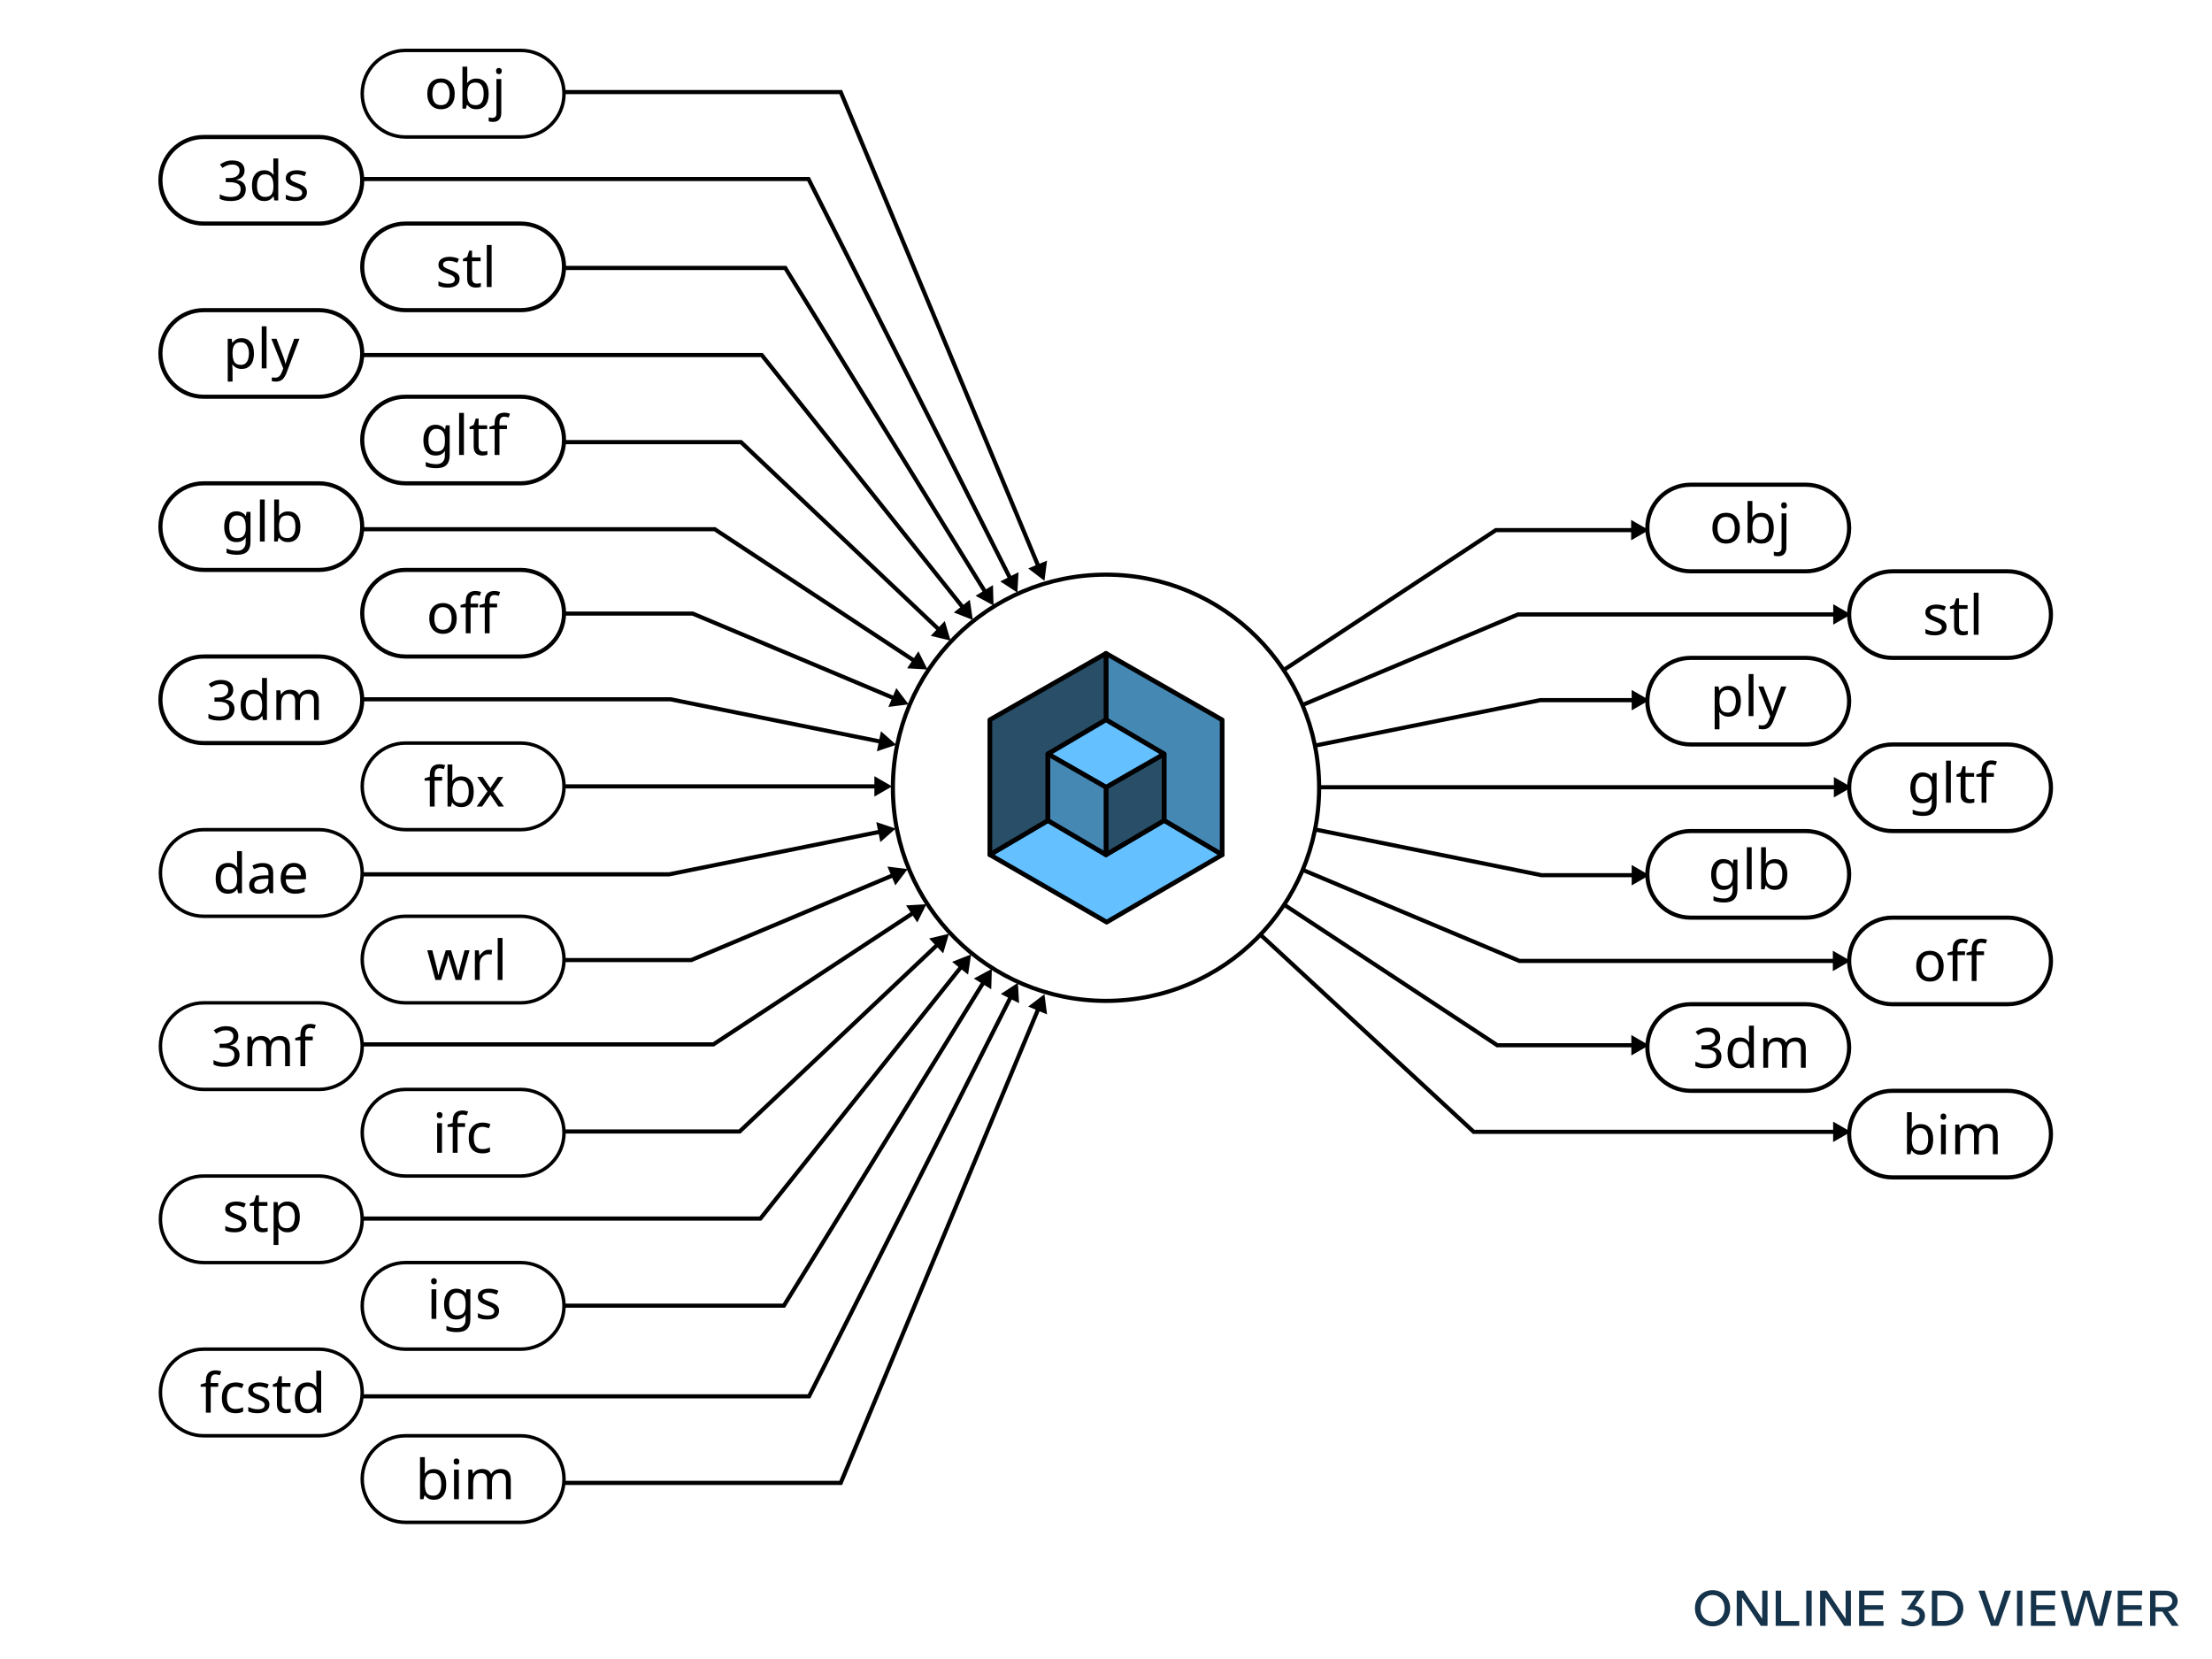
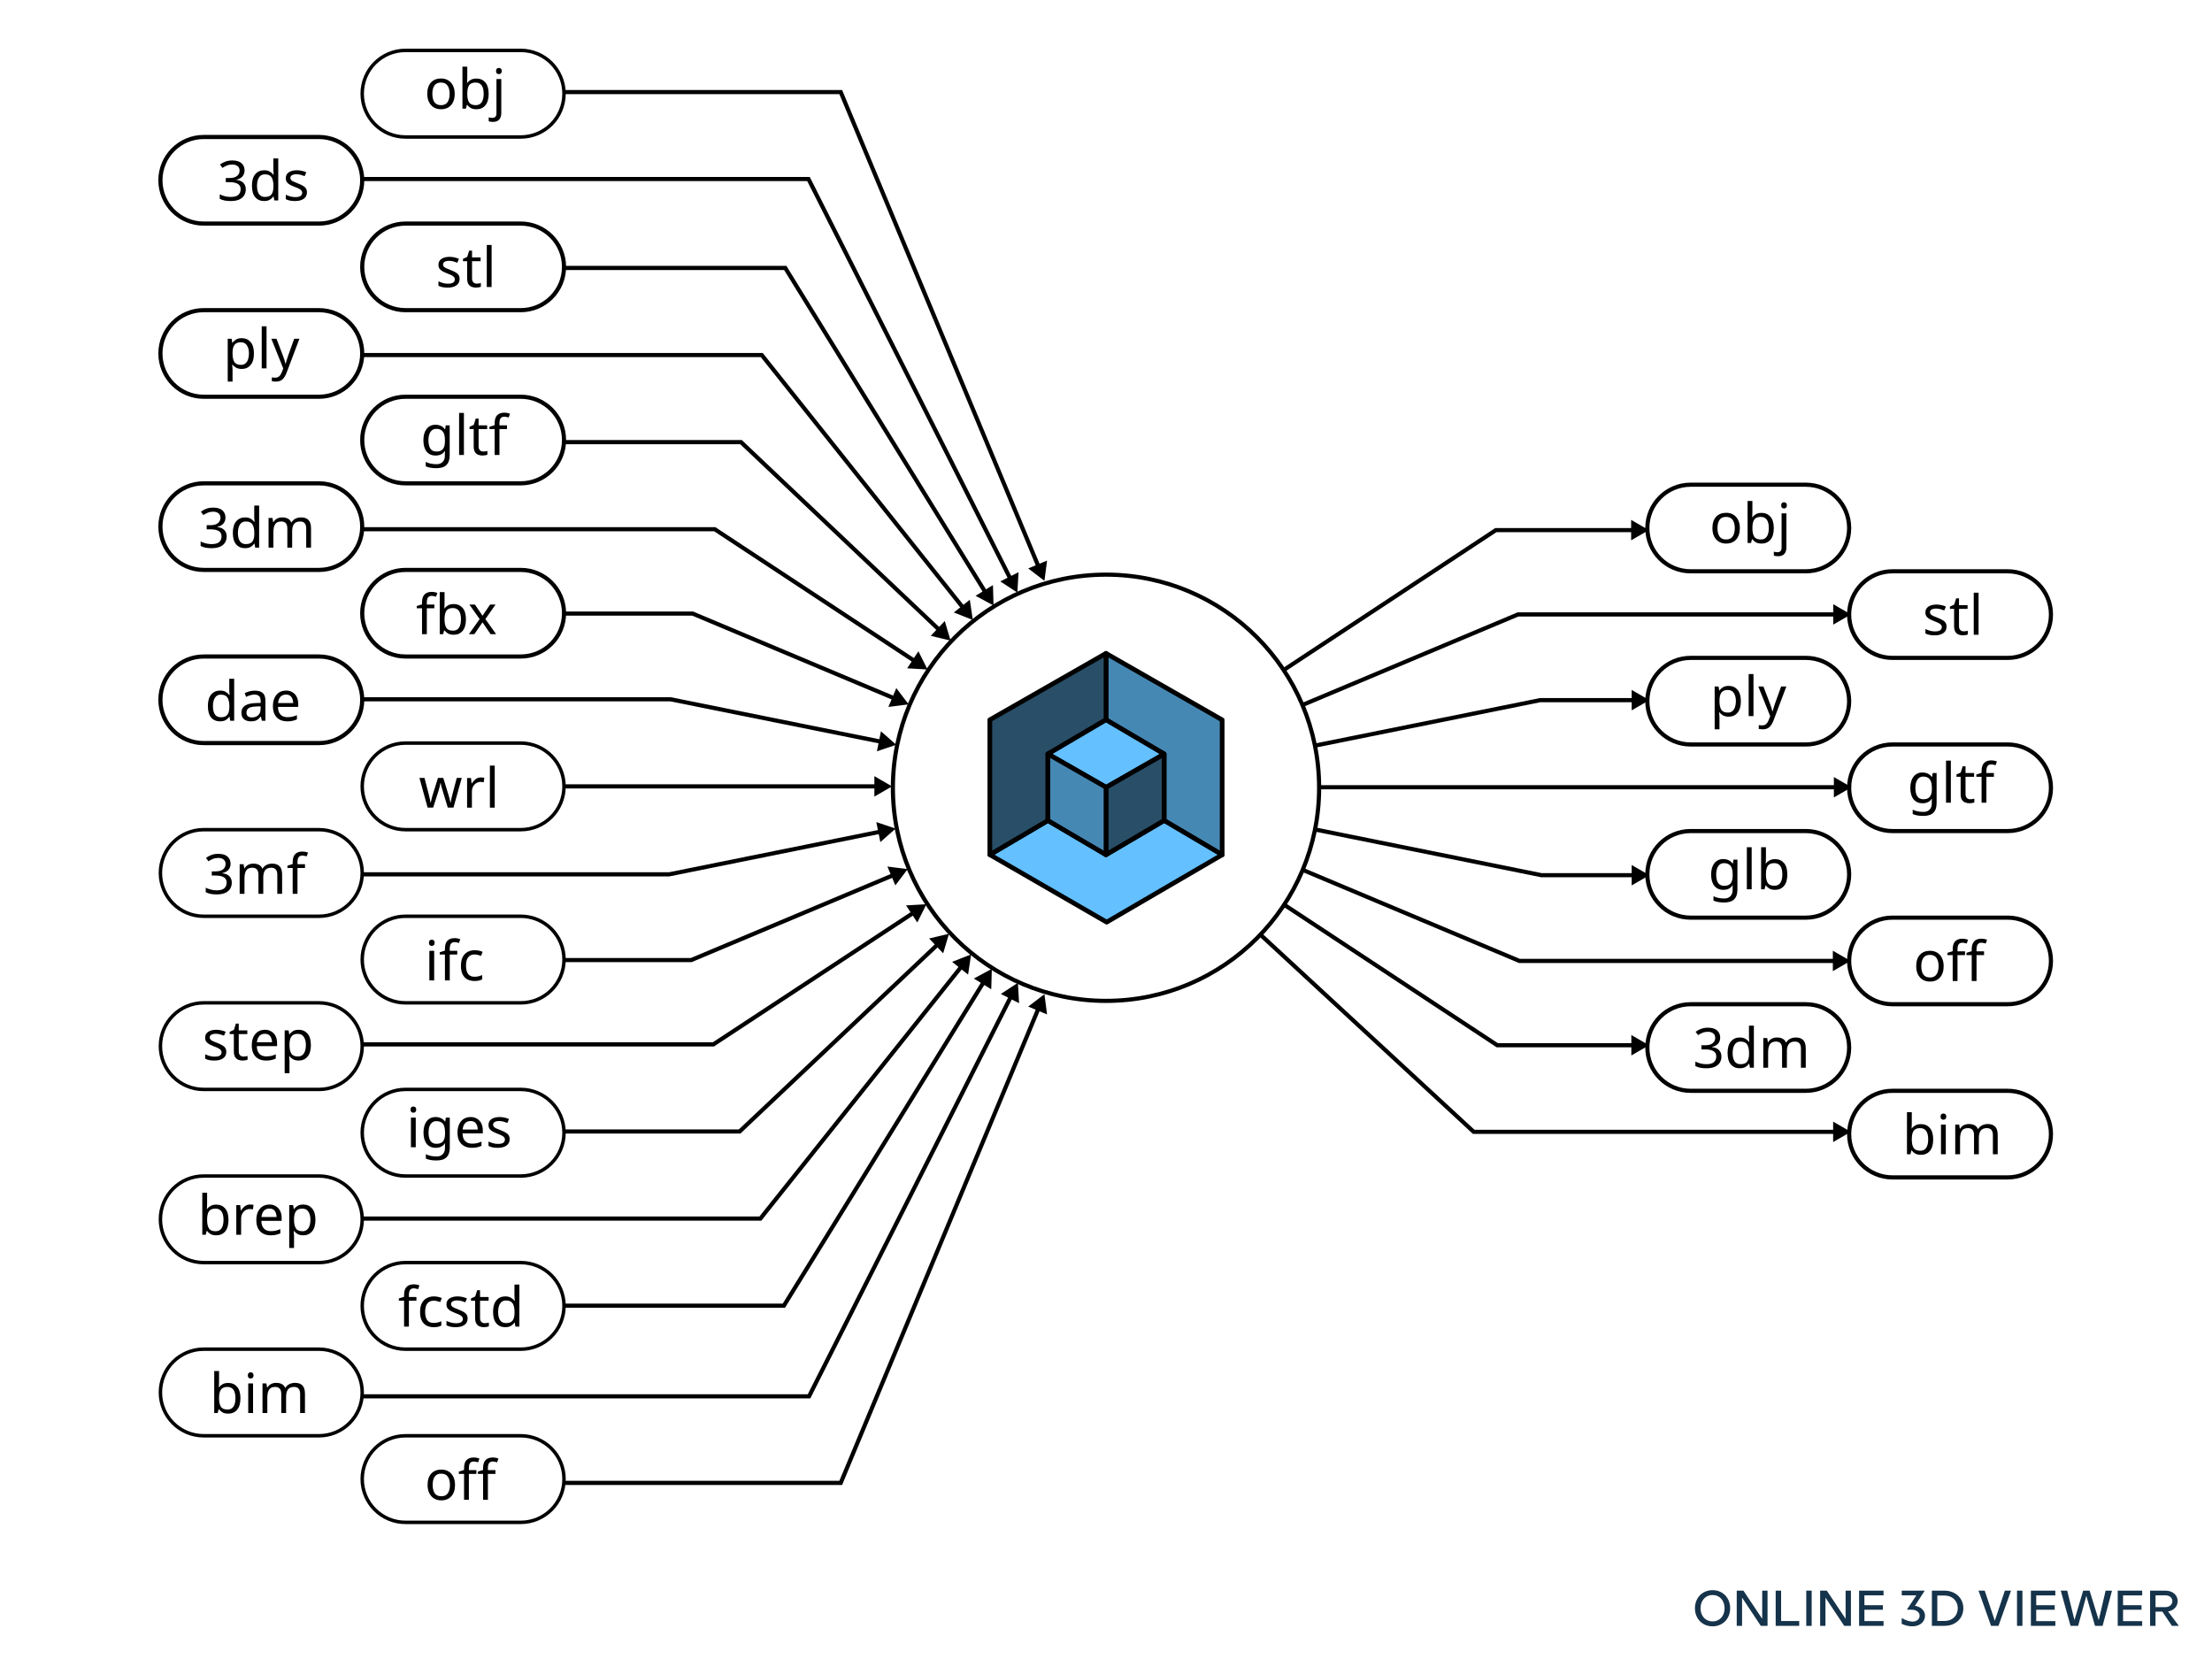
<svg xmlns="http://www.w3.org/2000/svg" xmlns:xlink="http://www.w3.org/1999/xlink" width="1600" height="1200" viewBox="0 0 423.333 317.5" version="1.1" id="svg8">
  <defs id="defs2">
    <marker style="overflow:visible" id="TriangleInM" refX="0" refY="0" orient="auto">
      <path transform="scale(-0.4)" style="fill:context-stroke;fill-rule:evenodd;stroke:context-stroke;stroke-width:1pt" d="M 5.77,0 -2.88,5 V -5 Z" id="path2125" />
    </marker>
    <marker style="overflow:visible" id="TriangleOutM" refX="0" refY="0" orient="auto">
      <path transform="scale(0.4)" style="fill:context-stroke;fill-rule:evenodd;stroke:context-stroke;stroke-width:1pt" d="M 5.77,0 -2.88,5 V -5 Z" id="path2134" />
    </marker>
    <marker orient="auto" refY="0" refX="0" id="Arrow1Lend" style="overflow:visible">
      <path id="path1038" d="M 0,0 5,-5 -12.5,0 5,5 Z" style="fill:#000000;fill-opacity:1;fill-rule:evenodd;stroke:#000000;stroke-width:1pt;stroke-opacity:1" transform="matrix(-0.8,0,0,-0.8,-10,0)" />
    </marker>
    <clipPath id="d-5">
      <use id="use923" xlink:href="#c" overflow="visible" height="100%" width="100%" style="overflow:visible" x="0" y="0" />
    </clipPath>
    <path d="M -5,-1 H 57 V 61 H -5 Z" id="a" />
    <path d="M -5,-1 H 57 V 61 H -5 Z" id="c" />
    <clipPath id="d-5-3">
      <use width="100%" height="100%" overflow="visible" xlink:href="#c-1" id="use973" x="0" y="0" />
    </clipPath>
    <path id="a-3" d="M -5,-1 H 57 V 61 H -5 Z" />
    <path id="c-1" d="M -5,-1 H 57 V 61 H -5 Z" />
    <path id="a-7" d="M -5,-1 H 57 V 61 H -5 Z" />
    <clipPath id="d-5-35">
      <use width="100%" height="100%" overflow="visible" xlink:href="#c-0" id="use13428" x="0" y="0" />
    </clipPath>
    <path id="a-85" d="M -5,-1 H 57 V 61 H -5 Z" />
    <path id="c-0" d="M -5,-1 H 57 V 61 H -5 Z" />
    <path d="M -5,-1 H 57 V 61 H -5 Z" id="a-1" />
    <clipPath id="d-5-6">
      <use id="use14218" xlink:href="#c-7" overflow="visible" height="100%" width="100%" style="overflow:visible" x="0" y="0" />
    </clipPath>
    <path d="M -5,-1 H 57 V 61 H -5 Z" id="a-85-9" />
    <path d="M -5,-1 H 57 V 61 H -5 Z" id="c-7" />
    <marker style="overflow:visible" id="TriangleOutM-5" refX="0" refY="0" orient="auto">
      <path transform="scale(0.4)" style="fill:context-stroke;fill-rule:evenodd;stroke:context-stroke;stroke-width:1pt" d="M 5.77,0 -2.88,5 V -5 Z" id="path2134-5" />
    </marker>
    <marker style="overflow:visible" id="TriangleOutM-5-0" refX="0" refY="0" orient="auto">
      <path transform="scale(0.4)" style="fill:context-stroke;fill-rule:evenodd;stroke:context-stroke;stroke-width:1pt" d="M 5.77,0 -2.88,5 V -5 Z" id="path2134-5-5" />
    </marker>
    <marker style="overflow:visible" id="TriangleInM-4" refX="0" refY="0" orient="auto">
      <path transform="scale(-0.4)" style="fill:context-stroke;fill-rule:evenodd;stroke:context-stroke;stroke-width:1pt" d="M 5.77,0 -2.88,5 V -5 Z" id="path2125-1" />
    </marker>
    <marker style="overflow:visible" id="TriangleInM-1" refX="0" refY="0" orient="auto">
      <path transform="scale(-0.4)" style="fill:context-stroke;fill-rule:evenodd;stroke:context-stroke;stroke-width:1pt" d="M 5.77,0 -2.88,5 V -5 Z" id="path2125-11" />
    </marker>
    <defs id="defs979">
      <path id="path1015" d="M -5,-1 H 57 V 61 H -5 Z" />
    </defs>
    <clipPath id="b">
      <use width="100%" height="100%" overflow="visible" xlink:href="#a-3" id="use981" x="0" y="0" />
    </clipPath>
    <defs id="defs985">
      <path id="path1020" d="M -5,-1 H 57 V 61 H -5 Z" />
    </defs>
    <clipPath id="d">
      <use width="100%" height="100%" overflow="visible" xlink:href="#c-1" id="use987" x="0" y="0" />
    </clipPath>
    <marker style="overflow:visible" id="TriangleOutM-5-0-3" refX="0" refY="0" orient="auto">
      <path transform="scale(0.4)" style="fill:context-stroke;fill-rule:evenodd;stroke:context-stroke;stroke-width:1pt" d="M 5.77,0 -2.88,5 V -5 Z" id="path2134-5-5-1" />
    </marker>
  </defs>
  <g id="layer1" transform="translate(0,-191.1667)">
    <rect style="fill:#ffffff;fill-opacity:1;fill-rule:nonzero;stroke:none;stroke-width:0.374;stroke-linecap:round;stroke-linejoin:round;stroke-miterlimit:4;stroke-dasharray:none;stroke-dashoffset:0;stroke-opacity:1;paint-order:normal" id="rect14283" width="423.333" height="317.5" x="4.1088867e-08" y="191.167" />
    <rect style="fill:#ffffff;stroke:#000000;stroke-width:0.794;stroke-linecap:round;stroke-linejoin:round;stroke-miterlimit:4;stroke-dasharray:none;stroke-opacity:1" id="rect975-5-6" width="38.62" height="16.571" x="315.271" y="283.931" ry="8.285" />
    <rect style="fill:#ffffff;stroke:#000000;stroke-width:0.794;stroke-linecap:round;stroke-linejoin:round;stroke-miterlimit:4;stroke-dasharray:none;stroke-opacity:1" id="rect975-0-6" width="38.62" height="16.571" x="315.271" y="317.073" ry="8.285" />
    <rect style="fill:#ffffff;stroke:#000000;stroke-width:0.794;stroke-linecap:round;stroke-linejoin:round;stroke-miterlimit:4;stroke-dasharray:none;stroke-opacity:1" id="rect975-3-0" width="38.62" height="16.571" x="315.271" y="350.214" ry="8.285" />
    <rect style="fill:#ffffff;stroke:#000000;stroke-width:0.794;stroke-linecap:round;stroke-linejoin:round;stroke-miterlimit:4;stroke-dasharray:none;stroke-opacity:1" id="rect975-65-5" width="38.62" height="16.571" x="315.271" y="383.356" ry="8.285" />
    <rect style="fill:#ffffff;stroke:#000000;stroke-width:0.794;stroke-linecap:round;stroke-linejoin:round;stroke-miterlimit:4;stroke-dasharray:none;stroke-opacity:1" id="rect975-2-2" width="38.62" height="16.571" x="353.891" y="366.785" ry="8.285" />
    <rect style="fill:#ffffff;stroke:#000000;stroke-width:0.794;stroke-linecap:round;stroke-linejoin:round;stroke-miterlimit:4;stroke-dasharray:none;stroke-opacity:1" id="rect975-6-0" width="38.62" height="16.571" x="353.891" y="300.502" ry="8.285" />
    <rect style="fill:#ffffff;stroke:#000000;stroke-width:0.794;stroke-linecap:round;stroke-linejoin:round;stroke-miterlimit:4;stroke-dasharray:none;stroke-opacity:1" id="rect975-1-6" width="38.62" height="16.571" x="353.891" y="333.644" ry="8.285" />
    <rect style="fill:#ffffff;stroke:#000000;stroke-width:0.794;stroke-linecap:round;stroke-linejoin:round;stroke-miterlimit:4;stroke-dasharray:none;stroke-opacity:1" id="rect975-65-5-8" width="38.62" height="16.571" x="353.891" y="399.926" ry="8.285" />
    <path style="fill:none;stroke:#000000;stroke-width:0.794;stroke-linecap:butt;stroke-linejoin:miter;stroke-miterlimit:4;stroke-dasharray:none;stroke-opacity:1;marker-start:url(#TriangleInM-1)" d="M 351.953,407.777 H 282.037 L 211.667,342.72" id="path5787-6-3-3" />
    <path style="fill:none;stroke:#000000;stroke-width:0.794;stroke-linecap:butt;stroke-linejoin:miter;stroke-miterlimit:4;stroke-dasharray:none;stroke-opacity:1;marker-end:url(#TriangleOutM)" d="m 107.784,242.446 h 42.5 l 38.676,62.677" id="path5781" />
    <path style="fill:none;stroke:#000000;stroke-width:0.794;stroke-linecap:butt;stroke-linejoin:miter;stroke-miterlimit:4;stroke-dasharray:none;stroke-opacity:1;marker-end:url(#TriangleOutM-5)" d="M 69.187,225.432 H 154.732 l 38.957,77.13" id="path5781-4" />
    <path style="fill:none;stroke:#000000;stroke-width:0.794;stroke-linecap:butt;stroke-linejoin:miter;stroke-miterlimit:4;stroke-dasharray:none;stroke-opacity:1;marker-end:url(#TriangleOutM-5-0)" d="m 69.29,458.394 h 85.545 l 38.957,-77.13" id="path5781-4-8" />
    <path style="fill:none;stroke:#000000;stroke-width:0.794;stroke-linecap:butt;stroke-linejoin:miter;stroke-miterlimit:4;stroke-dasharray:none;stroke-opacity:1;marker-end:url(#TriangleOutM)" d="m 69.41,259.114 h 76.376 l 38.988,48.932" id="path5783" />
    <path style="fill:none;stroke:#000000;stroke-width:0.794;stroke-linecap:butt;stroke-linejoin:miter;stroke-miterlimit:4;stroke-dasharray:none;stroke-opacity:1;marker-end:url(#TriangleOutM)" d="m 107.409,275.783 h 34.407 l 38.467,36.426" id="path5785" />
    <path style="fill:none;stroke:#000000;stroke-width:0.794;stroke-linecap:butt;stroke-linejoin:miter;stroke-miterlimit:4;stroke-dasharray:none;stroke-opacity:1;marker-end:url(#TriangleOutM)" d="m 69.223,292.452 h 67.567 l 38.84,25.603" id="path5787" />
    <path style="fill:none;stroke:#000000;stroke-width:0.794;stroke-linecap:butt;stroke-linejoin:miter;stroke-miterlimit:4;stroke-dasharray:none;stroke-opacity:1;marker-end:url(#TriangleOutM)" d="m 107.861,308.591 h 24.695 l 39.261,16.503" id="path5789" />
    <path style="fill:none;stroke:#000000;stroke-width:0.794;stroke-linecap:butt;stroke-linejoin:miter;stroke-miterlimit:4;stroke-dasharray:none;stroke-opacity:1;marker-end:url(#TriangleOutM)" d="m 68.926,324.996 h 59.397 l 40.992,8.261" id="path5791" />
    <path style="fill:none;stroke:#000000;stroke-width:0.794;stroke-linecap:butt;stroke-linejoin:miter;stroke-miterlimit:4;stroke-dasharray:none;stroke-opacity:1;marker-end:url(#TriangleOutM)" d="m 107.706,441.048 h 42.313 l 38.613,-62.54" id="path5781-7" />
    <path style="fill:none;stroke:#000000;stroke-width:0.794;stroke-linecap:butt;stroke-linejoin:miter;stroke-miterlimit:4;stroke-dasharray:none;stroke-opacity:1;marker-end:url(#TriangleOutM)" d="m 69.332,424.379 h 76.189 l 38.925,-48.794" id="path5783-5" />
    <path style="fill:none;stroke:#000000;stroke-width:0.794;stroke-linecap:butt;stroke-linejoin:miter;stroke-miterlimit:4;stroke-dasharray:none;stroke-opacity:1;marker-end:url(#TriangleOutM)" d="m 108.08,407.71 h 33.472 l 38.427,-36.288" id="path5785-9" />
    <path style="fill:none;stroke:#000000;stroke-width:0.794;stroke-linecap:butt;stroke-linejoin:miter;stroke-miterlimit:4;stroke-dasharray:none;stroke-opacity:1;marker-end:url(#TriangleOutM)" d="M 69.332,391.042 H 136.525 L 175.419,365.459" id="path5787-6" />
    <path style="fill:none;stroke:#000000;stroke-width:0.794;stroke-linecap:butt;stroke-linejoin:miter;stroke-miterlimit:4;stroke-dasharray:none;stroke-opacity:1;marker-end:url(#TriangleOutM)" d="m 107.784,374.902 h 24.508 l 39.339,-16.529" id="path5789-7" />
    <path style="fill:none;stroke:#000000;stroke-width:0.794;stroke-linecap:butt;stroke-linejoin:miter;stroke-miterlimit:4;stroke-dasharray:none;stroke-opacity:1;marker-end:url(#TriangleOutM)" d="m 68.849,358.498 h 59.21 l 41.14,-8.31" id="path5791-9" />
    <path style="fill:none;stroke:#000000;stroke-width:0.794;stroke-linecap:butt;stroke-linejoin:miter;stroke-miterlimit:4;stroke-dasharray:none;stroke-opacity:1;marker-end:url(#TriangleOutM)" d="m 108.048,341.664 h 60.417" id="path5793" />
    <rect style="fill:#ffffff;stroke:#000000;stroke-width:0.794;stroke-linecap:round;stroke-linejoin:round;stroke-miterlimit:4;stroke-dasharray:none;stroke-opacity:1" id="rect975" width="38.62" height="16.571" x="69.321" y="233.955" ry="8.285" />
    <rect style="fill:#ffffff;stroke:#000000;stroke-width:0.662;stroke-linecap:round;stroke-linejoin:round;stroke-miterlimit:4;stroke-dasharray:none;stroke-opacity:1" id="rect975-50-0-0-9" width="38.62" height="16.571" x="69.32" y="200.813" ry="8.285" />
    <rect style="fill:#ffffff;fill-opacity:1;stroke:#000000;stroke-width:0.794;stroke-linecap:round;stroke-linejoin:round;stroke-miterlimit:4;stroke-dasharray:none;stroke-opacity:1;paint-order:normal" id="rect975-5" width="38.62" height="16.571" x="30.7" y="217.384" ry="8.285" />
    <rect style="fill:#ffffff;stroke:#000000;stroke-width:0.794;stroke-linecap:round;stroke-linejoin:round;stroke-miterlimit:4;stroke-dasharray:none;stroke-opacity:1" id="rect975-6" width="38.62" height="16.571" x="30.7" y="250.525" ry="8.285" />
    <rect style="fill:#ffffff;stroke:#000000;stroke-width:0.794;stroke-linecap:round;stroke-linejoin:round;stroke-miterlimit:4;stroke-dasharray:none;stroke-opacity:1" id="rect975-0" width="38.62" height="16.571" x="69.321" y="267.096" ry="8.285" />
    <rect style="fill:#ffffff;stroke:#000000;stroke-width:0.794;stroke-linecap:round;stroke-linejoin:round;stroke-miterlimit:4;stroke-dasharray:none;stroke-opacity:1" id="rect975-1" width="38.62" height="16.571" x="30.7" y="283.667" ry="8.285" />
    <rect style="fill:#ffffff;stroke:#000000;stroke-width:0.794;stroke-linecap:round;stroke-linejoin:round;stroke-miterlimit:4;stroke-dasharray:none;stroke-opacity:1" id="rect975-3" width="38.62" height="16.571" x="69.321" y="300.238" ry="8.285" />
    <rect style="fill:#ffffff;stroke:#000000;stroke-width:0.662;stroke-linecap:round;stroke-linejoin:round;stroke-miterlimit:4;stroke-dasharray:none;stroke-opacity:1" id="rect975-65" width="38.62" height="16.571" x="69.321" y="333.379" ry="8.285" />
    <rect style="fill:#ffffff;stroke:#000000;stroke-width:0.794;stroke-linecap:round;stroke-linejoin:round;stroke-miterlimit:4;stroke-dasharray:none;stroke-opacity:1" id="rect975-2" width="38.62" height="16.571" x="30.7" y="316.808" ry="8.285" />
    <rect style="fill:#ffffff;stroke:#000000;stroke-width:0.662;stroke-linecap:round;stroke-linejoin:round;stroke-miterlimit:4;stroke-dasharray:none;stroke-opacity:1" id="rect975-19" width="38.62" height="16.571" x="30.7" y="349.95" ry="8.285" />
    <rect style="fill:#ffffff;stroke:#000000;stroke-width:0.662;stroke-linecap:round;stroke-linejoin:round;stroke-miterlimit:4;stroke-dasharray:none;stroke-opacity:1" id="rect975-64" width="38.62" height="16.571" x="69.321" y="366.52" ry="8.285" />
    <rect style="fill:#ffffff;stroke:#000000;stroke-width:0.662;stroke-linecap:round;stroke-linejoin:round;stroke-miterlimit:4;stroke-dasharray:none;stroke-opacity:1" id="rect975-14" width="38.62" height="16.571" x="30.7" y="383.091" ry="8.285" />
    <rect style="fill:#ffffff;stroke:#000000;stroke-width:0.662;stroke-linecap:round;stroke-linejoin:round;stroke-miterlimit:4;stroke-dasharray:none;stroke-opacity:1" id="rect975-01" width="38.62" height="16.571" x="69.321" y="399.662" ry="8.285" />
    <rect style="fill:#ffffff;stroke:#000000;stroke-width:0.662;stroke-linecap:round;stroke-linejoin:round;stroke-miterlimit:4;stroke-dasharray:none;stroke-opacity:1" id="rect975-50" width="38.62" height="16.571" x="30.7" y="416.233" ry="8.285" />
    <rect style="fill:#ffffff;stroke:#000000;stroke-width:0.662;stroke-linecap:round;stroke-linejoin:round;stroke-miterlimit:4;stroke-dasharray:none;stroke-opacity:1" id="rect975-01-9" width="38.62" height="16.571" x="69.321" y="432.803" ry="8.285" />
    <rect style="fill:#ffffff;stroke:#000000;stroke-width:0.662;stroke-linecap:round;stroke-linejoin:round;stroke-miterlimit:4;stroke-dasharray:none;stroke-opacity:1" id="rect975-50-0" width="38.62" height="16.571" x="30.7" y="449.374" ry="8.285" />
    <path d="m 327.754,495.491 c -1.98,0 -3.375,1.49 -3.375,3.47 0,1.971 1.394,3.451 3.375,3.451 1.971,0 3.365,-1.48 3.365,-3.451 0,-1.98 -1.394,-3.47 -3.365,-3.47 z m 2.298,3.47 c 0,1.442 -0.904,2.509 -2.298,2.509 -1.394,0 -2.307,-1.067 -2.307,-2.509 0,-1.451 0.913,-2.538 2.307,-2.538 1.394,0 2.298,1.086 2.298,2.538 z m 7.199,-3.374 v 5.384 l -3.595,-5.384 h -1.279 v 6.73 h 1.019 v -5.403 l 3.586,5.403 h 1.288 v -6.73 z m 3.619,5.807 v -5.807 h -1.038 v 6.73 h 4.499 v -0.923 z m 4.812,-5.807 v 6.73 h 1.038 v -6.73 z m 7.53,0 v 5.384 l -3.595,-5.384 h -1.279 v 6.73 h 1.019 v -5.403 l 3.586,5.403 h 1.288 v -6.73 z m 7.262,0.904 v -0.904 h -4.682 v 6.73 h 4.682 v -0.904 h -3.663 v -2.172 h 3.538 v -0.875 h -3.538 v -1.875 z m 6.001,2 1.846,-2.856 v -0.048 h -4.364 v 0.894 h 2.797 l -1.788,2.701 v 0.048 h 0.865 c 0.913,0 1.548,0.481 1.548,1.144 0,0.654 -0.548,1.135 -1.346,1.135 -0.558,0 -1.288,-0.221 -2.087,-0.682 v 1.115 c 0.769,0.346 1.462,0.481 2.058,0.471 1.404,-0.01 2.403,-0.837 2.403,-2.029 0,-1.019 -0.836,-1.731 -1.932,-1.894 z m 5.692,-2.903 h -2.442 v 6.73 h 2.442 c 2.038,0 3.576,-1.384 3.576,-3.365 0,-1.951 -1.538,-3.365 -3.577,-3.365 z m 0.01,5.797 h -1.413 v -4.865 h 1.413 c 1.432,0 2.5,1.009 2.5,2.432 0,1.433 -1.038,2.432 -2.5,2.432 z m 11.513,-5.797 -1.923,5.759 -1.932,-5.759 h -1.182 l 2.394,6.73 h 1.423 l 2.403,-6.73 z m 2.326,0 v 6.73 h 1.038 v -6.73 z m 7.338,0.904 v -0.904 h -4.682 v 6.73 h 4.682 v -0.904 h -3.663 v -2.172 h 3.538 v -0.875 h -3.538 v -1.875 z m 9.619,-0.904 -1.317,5.634 -1.75,-5.634 h -1.231 l -1.663,5.624 -1.394,-5.624 h -1.231 l 1.875,6.73 h 1.452 l 1.567,-5.739 1.663,5.739 h 1.452 l 1.798,-6.729 z m 6.999,0.904 v -0.904 h -4.682 v 6.73 h 4.682 v -0.904 h -3.663 v -2.172 h 3.538 v -0.875 h -3.538 v -1.875 z m 5.687,5.826 h 1.326 l -2.067,-2.75 c 1.105,-0.173 1.846,-0.971 1.846,-1.99 0,-1.125 -0.952,-1.99 -2.307,-1.99 h -2.971 v 6.73 h 1.038 v -2.711 h 1.317 z m -3.134,-5.836 h 1.894 c 0.788,0 1.327,0.481 1.327,1.106 0,0.644 -0.539,1.154 -1.327,1.154 h -1.894 z" fill="#15334a" stroke-width="0.733" aria-label="ONLINE 3D VIEWER" id="path13438" />
    <path style="fill:none;stroke:#000000;stroke-width:0.794;stroke-linecap:butt;stroke-linejoin:miter;stroke-miterlimit:4;stroke-dasharray:none;stroke-opacity:1;marker-start:url(#TriangleInM)" d="m 313.295,292.617 h -27.015 l -74.877,49.377" id="path5787-1" />
    <path style="fill:none;stroke:#000000;stroke-width:0.794;stroke-linecap:butt;stroke-linejoin:miter;stroke-miterlimit:4;stroke-dasharray:none;stroke-opacity:1;marker-start:url(#TriangleInM)" d="m 351.97,308.756 h -61.458 l -79.11,33.238" id="path5789-5" />
    <path style="fill:none;stroke:#000000;stroke-width:0.794;stroke-linecap:butt;stroke-linejoin:miter;stroke-miterlimit:4;stroke-dasharray:none;stroke-opacity:1;marker-start:url(#TriangleInM)" d="m 313.399,325.16 h -18.653 l -83.344,16.834" id="path5791-8" />
    <path style="fill:none;stroke:#000000;stroke-width:0.794;stroke-linecap:butt;stroke-linejoin:miter;stroke-miterlimit:4;stroke-dasharray:none;stroke-opacity:1;marker-start:url(#TriangleInM)" d="m 313.333,391.206 h -26.789 l -74.877,-49.377" id="path5787-6-3" />
    <path style="fill:none;stroke:#000000;stroke-width:0.794;stroke-linecap:butt;stroke-linejoin:miter;stroke-miterlimit:4;stroke-dasharray:none;stroke-opacity:1;marker-start:url(#TriangleInM)" d="M 351.896,375.067 H 290.777 L 211.667,341.829" id="path5789-7-1" />
    <path style="fill:none;stroke:#000000;stroke-width:0.794;stroke-linecap:butt;stroke-linejoin:miter;stroke-miterlimit:4;stroke-dasharray:none;stroke-opacity:1;marker-start:url(#TriangleInM)" d="M 313.399,358.663 H 295.01 L 211.667,341.829" id="path5791-9-1" />
    <path style="fill:none;stroke:#000000;stroke-width:0.794;stroke-linecap:butt;stroke-linejoin:miter;stroke-miterlimit:4;stroke-dasharray:none;stroke-opacity:1;marker-start:url(#TriangleInM)" d="M 352.094,341.829 H 211.667" id="path5793-4" />
    <circle style="fill:#ffffff;fill-opacity:1;stroke:#000000;stroke-width:0.794;stroke-linecap:round;stroke-linejoin:round;stroke-miterlimit:4;stroke-dasharray:none;stroke-opacity:1" id="path5021" cx="211.667" cy="341.929" r="40.786" />
    <g stroke="#000000" stroke-linecap="round" stroke-linejoin="round" stroke-miterlimit="10" id="g1002" transform="matrix(0.8963886,0,0,0.8963886,188.3605,314.9374)">
      <path transform="translate(0.039092,0.02257)" d="m 38.361,22.877 -12.4,-7.3 9.2e-5,-14.177 24.8,14.2 v 28.8 l -12.4,-7.323 z" clip-path="url(#d)" fill="#4688b4" id="path990" />
      <path transform="rotate(120,26,30.082)" d="m 38.4,22.923 -12.522,-7.089 0.142,-14.4 24.78,14.166 v 28.8 l -12.522,-7.088 z" clip-path="url(#d-5-3)" fill="#64c0ff" id="path992" />
      <path d="M 26,30 V 44.4 L 38.4,37.1 V 22.9 Z" clip-path="url(#d)" fill="#294e67" id="path994" />
      <path d="M 13.6,37.1 V 22.9 L 26,15.6 V 1.423 L 1.2,15.6 v 28.8 z" clip-path="url(#d)" fill="#294e67" id="path996" />
      <path d="M 26,15.6 13.6,22.9 26,30 38.4,22.9 Z" clip-path="url(#d)" fill="#64c0ff" id="path998" />
      <path d="M 13.6,22.9 26,30 V 44.4 L 13.6,37.1 Z" clip-path="url(#d)" fill="#4688b4" id="path1000" />
    </g>
    <text xml:space="preserve" style="font-style:normal;font-variant:normal;font-weight:normal;font-stretch:normal;font-size:6.839px;line-height:1.25;font-family:Quicksand;-inkscape-font-specification:Quicksand;letter-spacing:0px;word-spacing:0px;fill:#000000;fill-opacity:1;stroke:none;stroke-width:0.513" x="32.77" y="243.668" id="text1916-9">
      <tspan id="tspan1914-0" style="stroke-width:0.513" x="32.77" y="243.668" />
    </text>
    <text xml:space="preserve" style="font-style:normal;font-variant:normal;font-weight:normal;font-stretch:normal;font-size:3.528px;line-height:1.25;font-family:Quicksand;-inkscape-font-specification:Quicksand;letter-spacing:0px;word-spacing:0px;fill:#000000;fill-opacity:1;stroke:none;stroke-width:0.265" x="18.709" y="221.635" id="text1485">
      <tspan id="tspan1483" style="stroke-width:0.265" x="18.709" y="221.635" />
    </text>
    <text xml:space="preserve" style="font-size:10.583px;line-height:1.25;font-family:Quicksand;-inkscape-font-specification:Quicksand;letter-spacing:0px;word-spacing:0px;stroke-width:0.794;stroke-miterlimit:4;stroke-dasharray:none" x="327.146" y="295.085" id="text12139-2">
      <tspan id="tspan12137-4" style="stroke-width:0.794;stroke-miterlimit:4;stroke-dasharray:none" x="327.146" y="295.085">obj</tspan>
    </text>
    <text xml:space="preserve" style="font-size:10.583px;line-height:1.25;font-family:Quicksand;-inkscape-font-specification:Quicksand;letter-spacing:0px;word-spacing:0px;stroke-width:0.794;stroke-miterlimit:4;stroke-dasharray:none" x="327.247" y="328.216" id="text14299-1">
      <tspan id="tspan14297-6" style="stroke-width:0.794;stroke-miterlimit:4;stroke-dasharray:none" x="327.247" y="328.216">ply</tspan>
    </text>
    <text xml:space="preserve" style="font-size:10.583px;line-height:1.25;font-family:Quicksand;-inkscape-font-specification:Quicksand;letter-spacing:0px;word-spacing:0px;stroke-width:0.794;stroke-miterlimit:4;stroke-dasharray:none" x="326.897" y="361.357" id="text15415-5">
      <tspan id="tspan15413-0" style="stroke-width:0.794;stroke-miterlimit:4;stroke-dasharray:none" x="326.897" y="361.357">glb</tspan>
    </text>
    <text xml:space="preserve" style="font-size:10.583px;line-height:1.25;font-family:Quicksand;-inkscape-font-specification:Quicksand;letter-spacing:0px;word-spacing:0px;stroke-width:0.794;stroke-miterlimit:4;stroke-dasharray:none" x="323.992" y="395.504" id="text16259-2">
      <tspan id="tspan16257-0" style="stroke-width:0.794;stroke-miterlimit:4;stroke-dasharray:none" x="323.992" y="395.504">3dm</tspan>
    </text>
    <text xml:space="preserve" style="font-size:10.583px;line-height:1.25;font-family:Quicksand;-inkscape-font-specification:Quicksand;letter-spacing:0px;word-spacing:0px;stroke-width:0.794;stroke-miterlimit:4;stroke-dasharray:none" x="364.052" y="412.069" id="text16259-2-0">
      <tspan id="tspan16257-0-4" style="stroke-width:0.794;stroke-miterlimit:4;stroke-dasharray:none" x="364.052" y="412.069">bim</tspan>
    </text>
    <text xml:space="preserve" style="font-size:10.583px;line-height:1.25;font-family:Quicksand;-inkscape-font-specification:Quicksand;letter-spacing:0px;word-spacing:0px;stroke-width:0.794;stroke-miterlimit:4;stroke-dasharray:none" x="366.147" y="378.912" id="text15749-3">
      <tspan id="tspan15747-2" style="stroke-width:0.794;stroke-miterlimit:4;stroke-dasharray:none" x="366.147" y="378.912">off</tspan>
    </text>
    <text xml:space="preserve" style="font-size:10.583px;line-height:1.25;font-family:Quicksand;-inkscape-font-specification:Quicksand;letter-spacing:0px;word-spacing:0px;stroke-width:0.794;stroke-miterlimit:4;stroke-dasharray:none" x="367.936" y="312.65" id="text13943-6">
      <tspan id="tspan13941-5" style="stroke-width:0.794;stroke-miterlimit:4;stroke-dasharray:none" x="367.936" y="312.65">stl</tspan>
    </text>
    <text xml:space="preserve" style="font-size:10.583px;line-height:1.25;font-family:Quicksand;-inkscape-font-specification:Quicksand;letter-spacing:0px;word-spacing:0px;stroke-width:0.794;stroke-miterlimit:4;stroke-dasharray:none" x="365.02" y="344.786" id="text14889-0">
      <tspan id="tspan14887-9" style="stroke-width:0.794;stroke-miterlimit:4;stroke-dasharray:none" x="365.02" y="344.786">gltf</tspan>
    </text>
    <text xml:space="preserve" style="font-size:10.583px;line-height:1.25;font-family:Quicksand;-inkscape-font-specification:Quicksand;letter-spacing:0px;word-spacing:0px;stroke-width:0.265" x="11.974" y="240.184" id="text36887">
      <tspan id="tspan36885" style="stroke-width:0.265" x="11.974" y="240.184" />
    </text>
    <text xml:space="preserve" style="font-size:10.583px;line-height:1.25;font-family:Quicksand;-inkscape-font-specification:Quicksand;letter-spacing:0px;word-spacing:0px;stroke-width:0.794;stroke-miterlimit:4;stroke-dasharray:none" x="41.586" y="229.532" id="text13089">
      <tspan id="tspan13087" style="stroke-width:0.794;stroke-miterlimit:4;stroke-dasharray:none" x="41.586" y="229.532">3ds</tspan>
    </text>
    <text xml:space="preserve" style="font-size:10.583px;line-height:1.25;font-family:Quicksand;-inkscape-font-specification:Quicksand;letter-spacing:0px;word-spacing:0px;stroke-width:0.794;stroke-miterlimit:4;stroke-dasharray:none;paint-order:stroke fill markers" x="81.196" y="211.967" id="text12139">
      <tspan id="tspan12137" style="stroke-width:0.794;stroke-miterlimit:4;stroke-dasharray:none;paint-order:stroke fill markers" x="81.196" y="211.967">obj</tspan>
    </text>
    <text xml:space="preserve" style="font-size:10.583px;line-height:1.25;font-family:Quicksand;-inkscape-font-specification:Quicksand;letter-spacing:0px;word-spacing:0px;stroke-width:0.794;stroke-miterlimit:4;stroke-dasharray:none" x="83.365" y="246.103" id="text13943">
      <tspan id="tspan13941" style="stroke-width:0.794;stroke-miterlimit:4;stroke-dasharray:none" x="83.365" y="246.103">stl</tspan>
    </text>
    <text xml:space="preserve" style="font-size:10.583px;line-height:1.25;font-family:Quicksand;-inkscape-font-specification:Quicksand;letter-spacing:0px;word-spacing:0px;stroke-width:0.794;stroke-miterlimit:4;stroke-dasharray:none" x="42.676" y="261.668" id="text14299">
      <tspan id="tspan14297" style="stroke-width:0.794;stroke-miterlimit:4;stroke-dasharray:none" x="42.676" y="261.668">ply</tspan>
    </text>
    <text xml:space="preserve" style="font-size:10.583px;line-height:1.25;font-family:Quicksand;-inkscape-font-specification:Quicksand;letter-spacing:0px;word-spacing:0px;stroke-width:0.794;stroke-miterlimit:4;stroke-dasharray:none" x="80.45" y="278.239" id="text14889">
      <tspan id="tspan14887" style="stroke-width:0.794;stroke-miterlimit:4;stroke-dasharray:none" x="80.45" y="278.239">gltf</tspan>
    </text>
-     <text xml:space="preserve" style="font-size:10.583px;line-height:1.25;font-family:Quicksand;-inkscape-font-specification:Quicksand;letter-spacing:0px;word-spacing:0px;stroke-width:0.794;stroke-miterlimit:4;stroke-dasharray:none" x="42.327" y="294.81" id="text15415">
-       <tspan id="tspan15413" style="stroke-width:0.794;stroke-miterlimit:4;stroke-dasharray:none" x="42.327" y="294.81">glb</tspan>
-     </text>
-     <text xml:space="preserve" style="font-size:10.583px;line-height:1.25;font-family:Quicksand;-inkscape-font-specification:Quicksand;letter-spacing:0px;word-spacing:0px;stroke-width:0.265" x="39.422" y="328.957" id="text16259">
-       <tspan id="tspan16257" style="stroke-width:0.265" x="39.422" y="328.957">3dm</tspan>
-     </text>
-     <text xml:space="preserve" style="font-size:10.583px;line-height:1.25;font-family:Quicksand;-inkscape-font-specification:Quicksand;letter-spacing:0px;word-spacing:0px;stroke-width:0.794;stroke-miterlimit:4;stroke-dasharray:none" x="81.577" y="312.365" id="text15749">
-       <tspan id="tspan15747" style="stroke-width:0.794;stroke-miterlimit:4;stroke-dasharray:none" x="81.577" y="312.365">off</tspan>
-     </text>
-     <text xml:space="preserve" style="font-size:10.583px;line-height:1.25;font-family:Quicksand;-inkscape-font-specification:Quicksand;letter-spacing:0px;word-spacing:0px;stroke-width:0.265" x="81.101" y="345.522" id="text16373">
-       <tspan id="tspan16371" style="stroke-width:0.265" x="81.101" y="345.522">fbx</tspan>
-     </text>
-     <text xml:space="preserve" style="font-size:10.583px;line-height:1.25;font-family:Quicksand;-inkscape-font-specification:Quicksand;letter-spacing:0px;word-spacing:0px;stroke-width:0.265" x="40.697" y="362.098" id="text17037">
-       <tspan id="tspan17035" style="stroke-width:0.265" x="40.697" y="362.098">dae</tspan>
-     </text>
-     <text xml:space="preserve" style="font-size:10.583px;line-height:1.25;font-family:Quicksand;-inkscape-font-specification:Quicksand;letter-spacing:0px;word-spacing:0px;stroke-width:0.265" x="81.656" y="378.721" id="text17799">
-       <tspan id="tspan17797" style="stroke-width:0.265" x="81.656" y="378.721">wrl</tspan>
-     </text>
-     <text xml:space="preserve" style="font-size:10.583px;line-height:1.25;font-family:Quicksand;-inkscape-font-specification:Quicksand;letter-spacing:0px;word-spacing:0px;stroke-width:0.265" x="40.395" y="395.218" id="text18133">
-       <tspan id="tspan18131" style="stroke-width:0.265" x="40.395" y="395.218">3mf</tspan>
-     </text>
-     <text xml:space="preserve" style="font-size:10.583px;line-height:1.25;font-family:Quicksand;-inkscape-font-specification:Quicksand;letter-spacing:0px;word-spacing:0px;stroke-width:0.265" x="82.757" y="411.789" id="text18657">
-       <tspan id="tspan18655" style="stroke-width:0.265" x="82.757" y="411.789">ifc</tspan>
-     </text>
-     <text xml:space="preserve" style="font-size:10.583px;line-height:1.25;font-family:Quicksand;-inkscape-font-specification:Quicksand;letter-spacing:0px;word-spacing:0px;stroke-width:0.265" x="42.565" y="426.899" id="text18133-6">
-       <tspan id="tspan18131-8" style="stroke-width:0.265" x="42.565" y="426.899">stp</tspan>
-     </text>
-     <text xml:space="preserve" style="font-size:10.583px;line-height:1.25;font-family:Quicksand;-inkscape-font-specification:Quicksand;letter-spacing:0px;word-spacing:0px;stroke-width:0.265" x="81.677" y="443.581" id="text18657-4">
-       <tspan id="tspan18655-3" style="stroke-width:0.265" x="81.677" y="443.581">igs</tspan>
+     <text xml:space="preserve" style="font-size:10.583px;line-height:1.25;font-family:Quicksand;-inkscape-font-specification:Quicksand;letter-spacing:0px;word-spacing:0px;stroke-width:0.265" x="37.931" y="295.97" id="text16259">
+       <tspan id="tspan16257" style="stroke-width:0.265" x="37.931" y="295.97">3dm</tspan>
+     </text>
+     <text xml:space="preserve" style="font-size:10.583px;line-height:1.25;font-family:Quicksand;-inkscape-font-specification:Quicksand;letter-spacing:0px;word-spacing:0px;stroke-width:0.265" x="79.61" y="312.535" id="text16373">
+       <tspan id="tspan16371" style="stroke-width:0.265" x="79.61" y="312.535">fbx</tspan>
+     </text>
+     <text xml:space="preserve" style="font-size:10.583px;line-height:1.25;font-family:Quicksand;-inkscape-font-specification:Quicksand;letter-spacing:0px;word-spacing:0px;stroke-width:0.265" x="39.206" y="329.111" id="text17037">
+       <tspan id="tspan17035" style="stroke-width:0.265" x="39.206" y="329.111">dae</tspan>
+     </text>
+     <text xml:space="preserve" style="font-size:10.583px;line-height:1.25;font-family:Quicksand;-inkscape-font-specification:Quicksand;letter-spacing:0px;word-spacing:0px;stroke-width:0.265" x="80.165" y="345.734" id="text17799">
+       <tspan id="tspan17797" style="stroke-width:0.265" x="80.165" y="345.734">wrl</tspan>
+     </text>
+     <text xml:space="preserve" style="font-size:10.583px;line-height:1.25;font-family:Quicksand;-inkscape-font-specification:Quicksand;letter-spacing:0px;word-spacing:0px;stroke-width:0.265" x="38.905" y="362.232" id="text18133">
+       <tspan id="tspan18131" style="stroke-width:0.265" x="38.905" y="362.232">3mf</tspan>
+     </text>
+     <text xml:space="preserve" style="font-size:10.583px;line-height:1.25;font-family:Quicksand;-inkscape-font-specification:Quicksand;letter-spacing:0px;word-spacing:0px;stroke-width:0.265" x="81.266" y="378.802" id="text18657">
+       <tspan id="tspan18655" style="stroke-width:0.265" x="81.266" y="378.802">ifc</tspan>
+     </text>
+     <text xml:space="preserve" style="font-size:10.583px;line-height:1.25;font-family:Quicksand;-inkscape-font-specification:Quicksand;letter-spacing:0px;word-spacing:0px;stroke-width:0.265" x="38.714" y="394.027" id="text18133-6">
+       <tspan id="tspan18131-8" style="stroke-width:0.265" x="38.714" y="394.027">step</tspan>
+     </text>
+     <text xml:space="preserve" style="font-size:10.583px;line-height:1.25;font-family:Quicksand;-inkscape-font-specification:Quicksand;letter-spacing:0px;word-spacing:0px;stroke-width:0.265" x="77.738" y="410.727" id="text18657-4">
+       <tspan id="tspan18655-3" style="stroke-width:0.265" x="77.738" y="410.727">iges</tspan>
+     </text>
+     <text xml:space="preserve" style="font-size:10.583px;line-height:1.25;font-family:Quicksand;-inkscape-font-specification:Quicksand;letter-spacing:0px;word-spacing:0px;stroke-width:0.265" x="37.807" y="427.474" id="text18657-4-7">
+       <tspan id="tspan18655-3-6" style="stroke-width:0.265" x="37.807" y="427.474">brep</tspan>
    </text>
    <path style="fill:none;stroke:#000000;stroke-width:0.794;stroke-linecap:butt;stroke-linejoin:miter;stroke-miterlimit:4;stroke-dasharray:none;stroke-opacity:1;marker-end:url(#TriangleOutM-5-0-3)" d="m 107.91,474.965 h 52.992 l 38.115,-91.451" id="path5781-4-8-4" />
    <rect style="fill:#ffffff;stroke:#000000;stroke-width:0.662;stroke-linecap:round;stroke-linejoin:round;stroke-miterlimit:4;stroke-dasharray:none;stroke-opacity:1" id="rect975-50-0-0" width="38.62" height="16.571" x="69.321" y="465.945" ry="8.285" />
-     <text xml:space="preserve" style="font-size:10.583px;line-height:1.25;font-family:Quicksand;-inkscape-font-specification:Quicksand;letter-spacing:0px;word-spacing:0px;stroke-width:0.265" x="79.482" y="478.088" id="text18657-4-9">
-       <tspan id="tspan18655-3-9" style="stroke-width:0.265" x="79.482" y="478.088">bim</tspan>
-     </text>
-     <text xml:space="preserve" style="font-size:10.583px;line-height:1.25;font-family:Quicksand;-inkscape-font-specification:Quicksand;letter-spacing:0px;word-spacing:0px;stroke-width:0.265" x="38.247" y="461.522" id="text18657-4-9-5">
-       <tspan id="tspan18655-3-9-3" style="stroke-width:0.265" x="38.247" y="461.522">fcstd</tspan>
+     <text xml:space="preserve" style="font-size:10.583px;line-height:1.25;font-family:Quicksand;-inkscape-font-specification:Quicksand;letter-spacing:0px;word-spacing:0px;stroke-width:0.265" x="40.094" y="461.6" id="text18657-4-9">
+       <tspan id="tspan18655-3-9" style="stroke-width:0.265" x="40.094" y="461.6">bim</tspan>
+     </text>
+     <text xml:space="preserve" style="font-size:10.583px;line-height:1.25;font-family:Quicksand;-inkscape-font-specification:Quicksand;letter-spacing:0px;word-spacing:0px;stroke-width:0.265" x="76.177" y="445.055" id="text18657-4-9-5">
+       <tspan id="tspan18655-3-9-3" style="stroke-width:0.265" x="76.177" y="445.055">fcstd</tspan>
    </text>
    <path style="fill:none;stroke:#000000;stroke-width:0.794;stroke-linecap:butt;stroke-linejoin:miter;stroke-miterlimit:4;stroke-dasharray:none;stroke-opacity:1;marker-end:url(#TriangleOutM-5-0-3)" d="m 107.91,208.791 h 52.992 l 38.115,91.451" id="path2155" />
+     <text xml:space="preserve" style="font-size:10.583px;line-height:1.25;font-family:Quicksand;-inkscape-font-specification:Quicksand;letter-spacing:0px;word-spacing:0px;stroke-width:0.794;stroke-miterlimit:4;stroke-dasharray:none" x="81.254" y="478.196" id="text15749">
+       <tspan id="tspan15747" style="stroke-width:0.794;stroke-miterlimit:4;stroke-dasharray:none" x="81.254" y="478.196">off</tspan>
+     </text>
  </g>
</svg>
